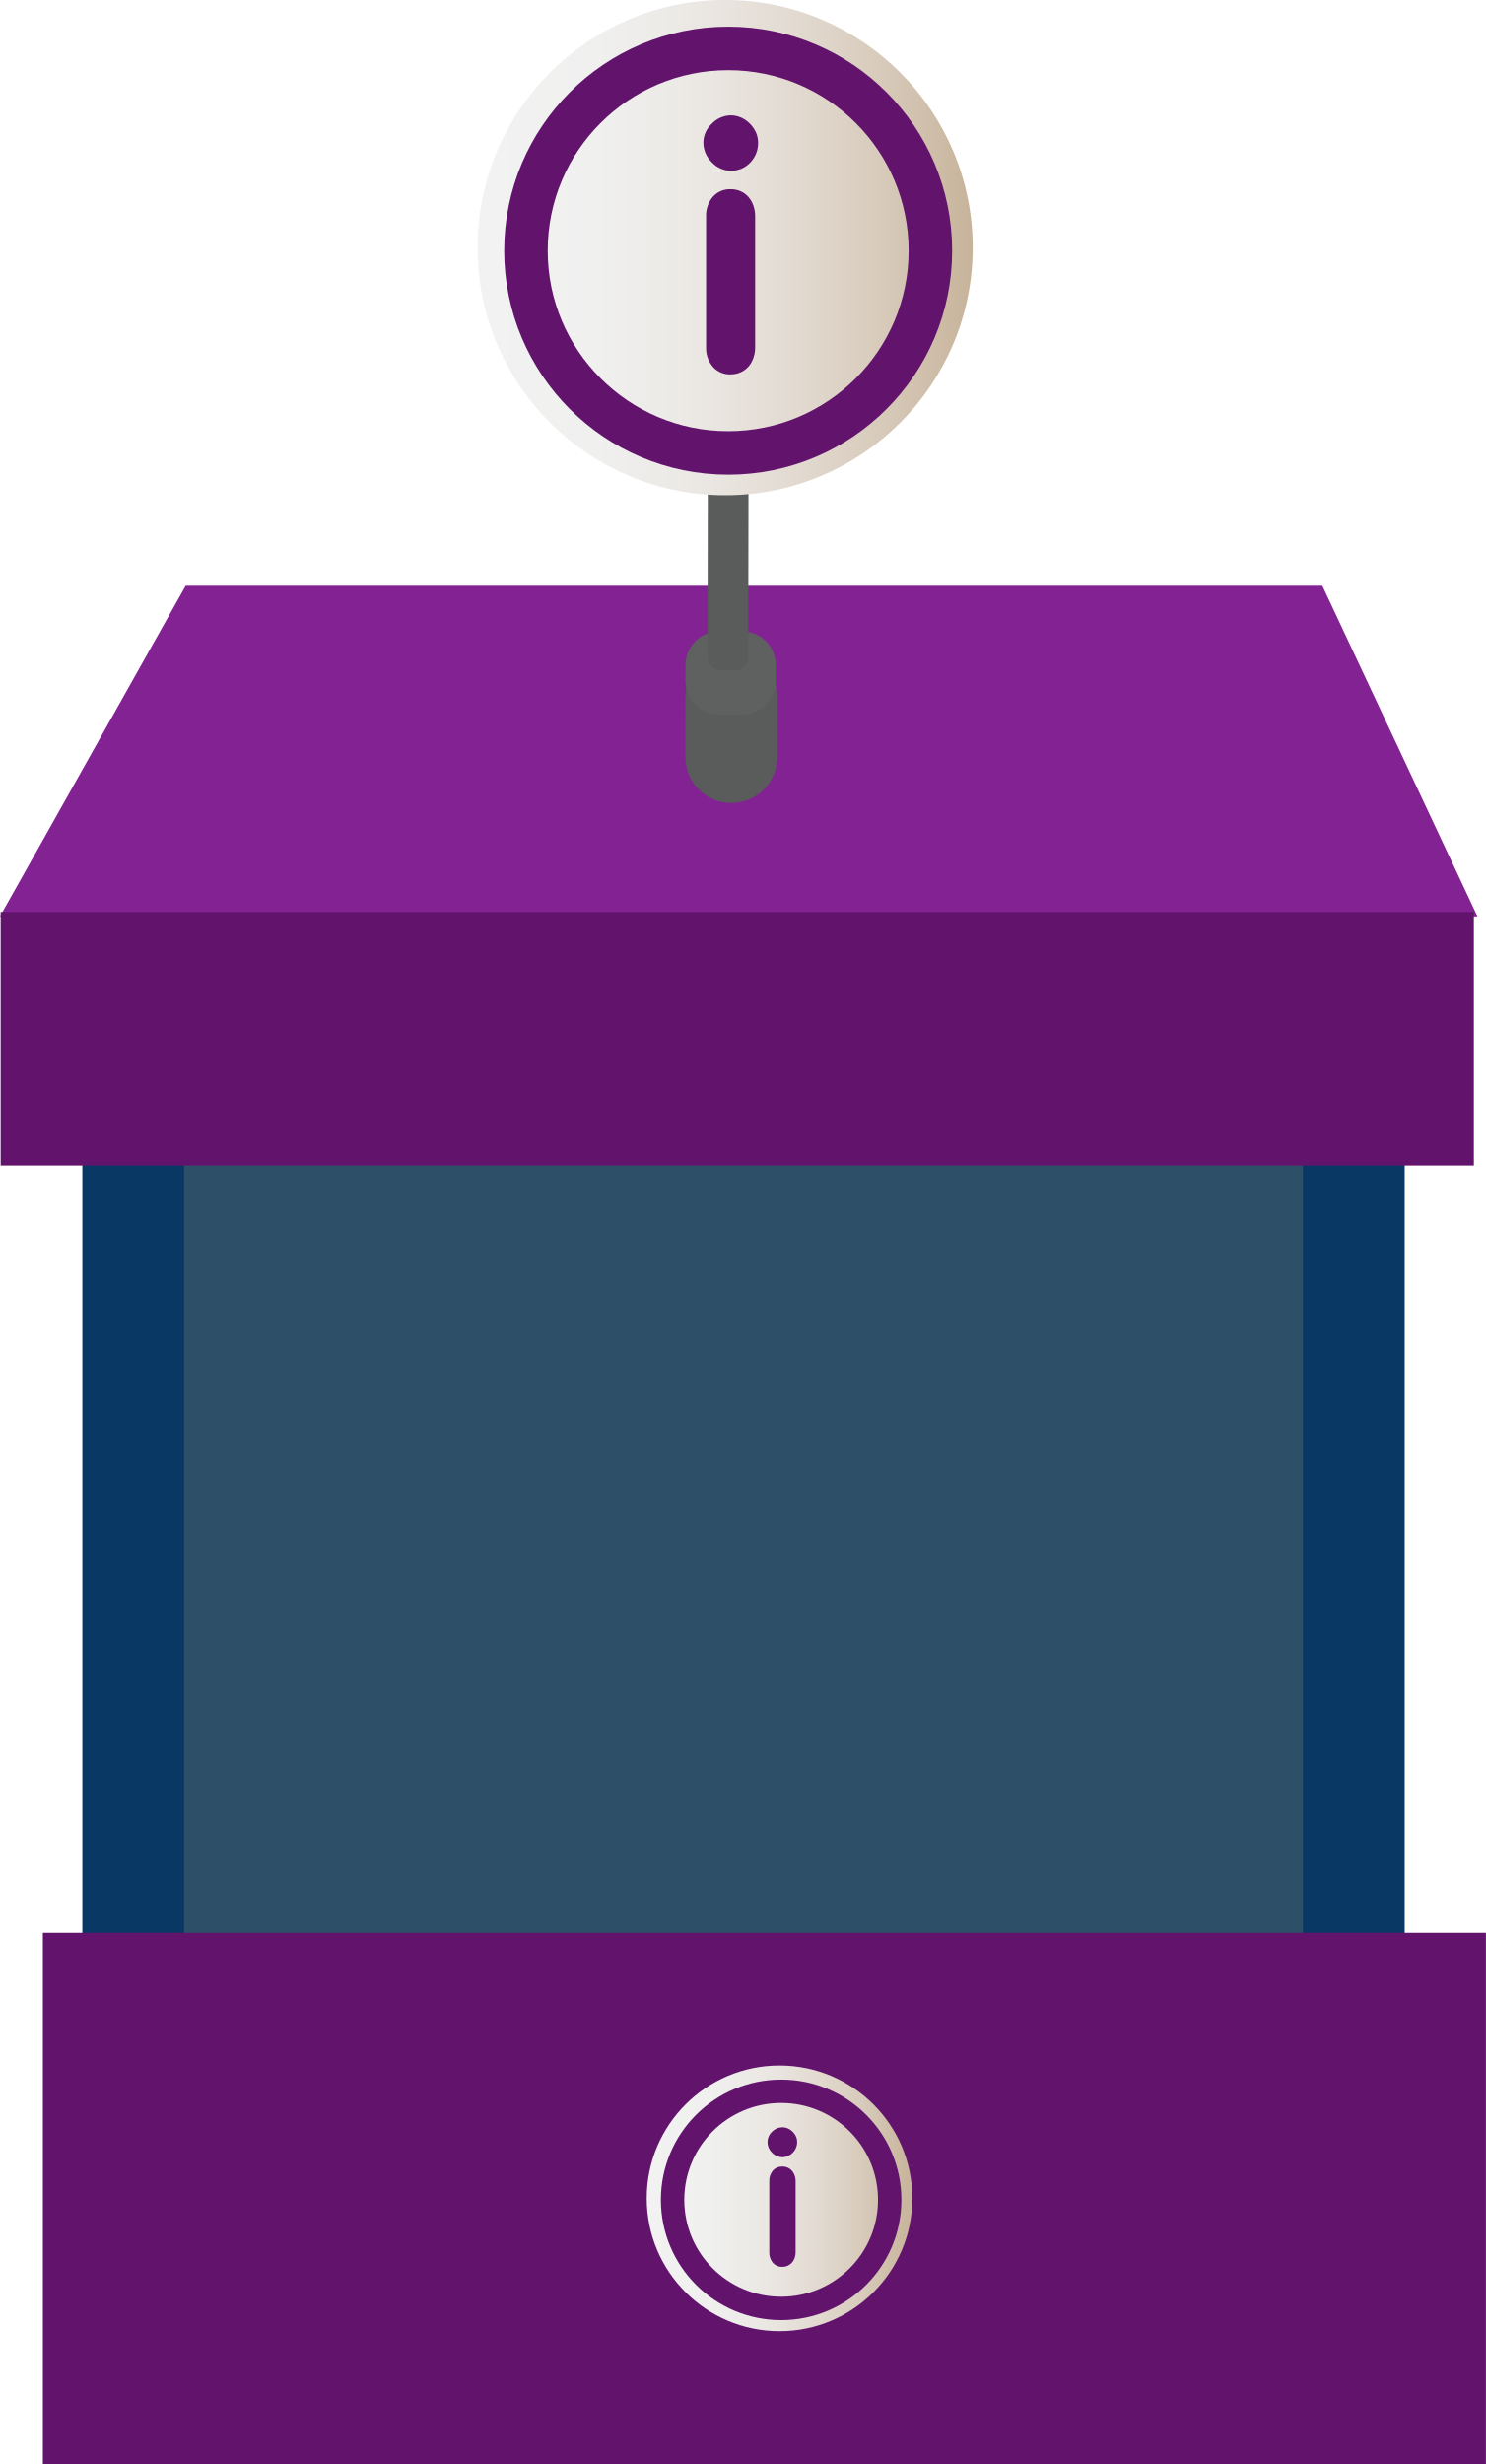
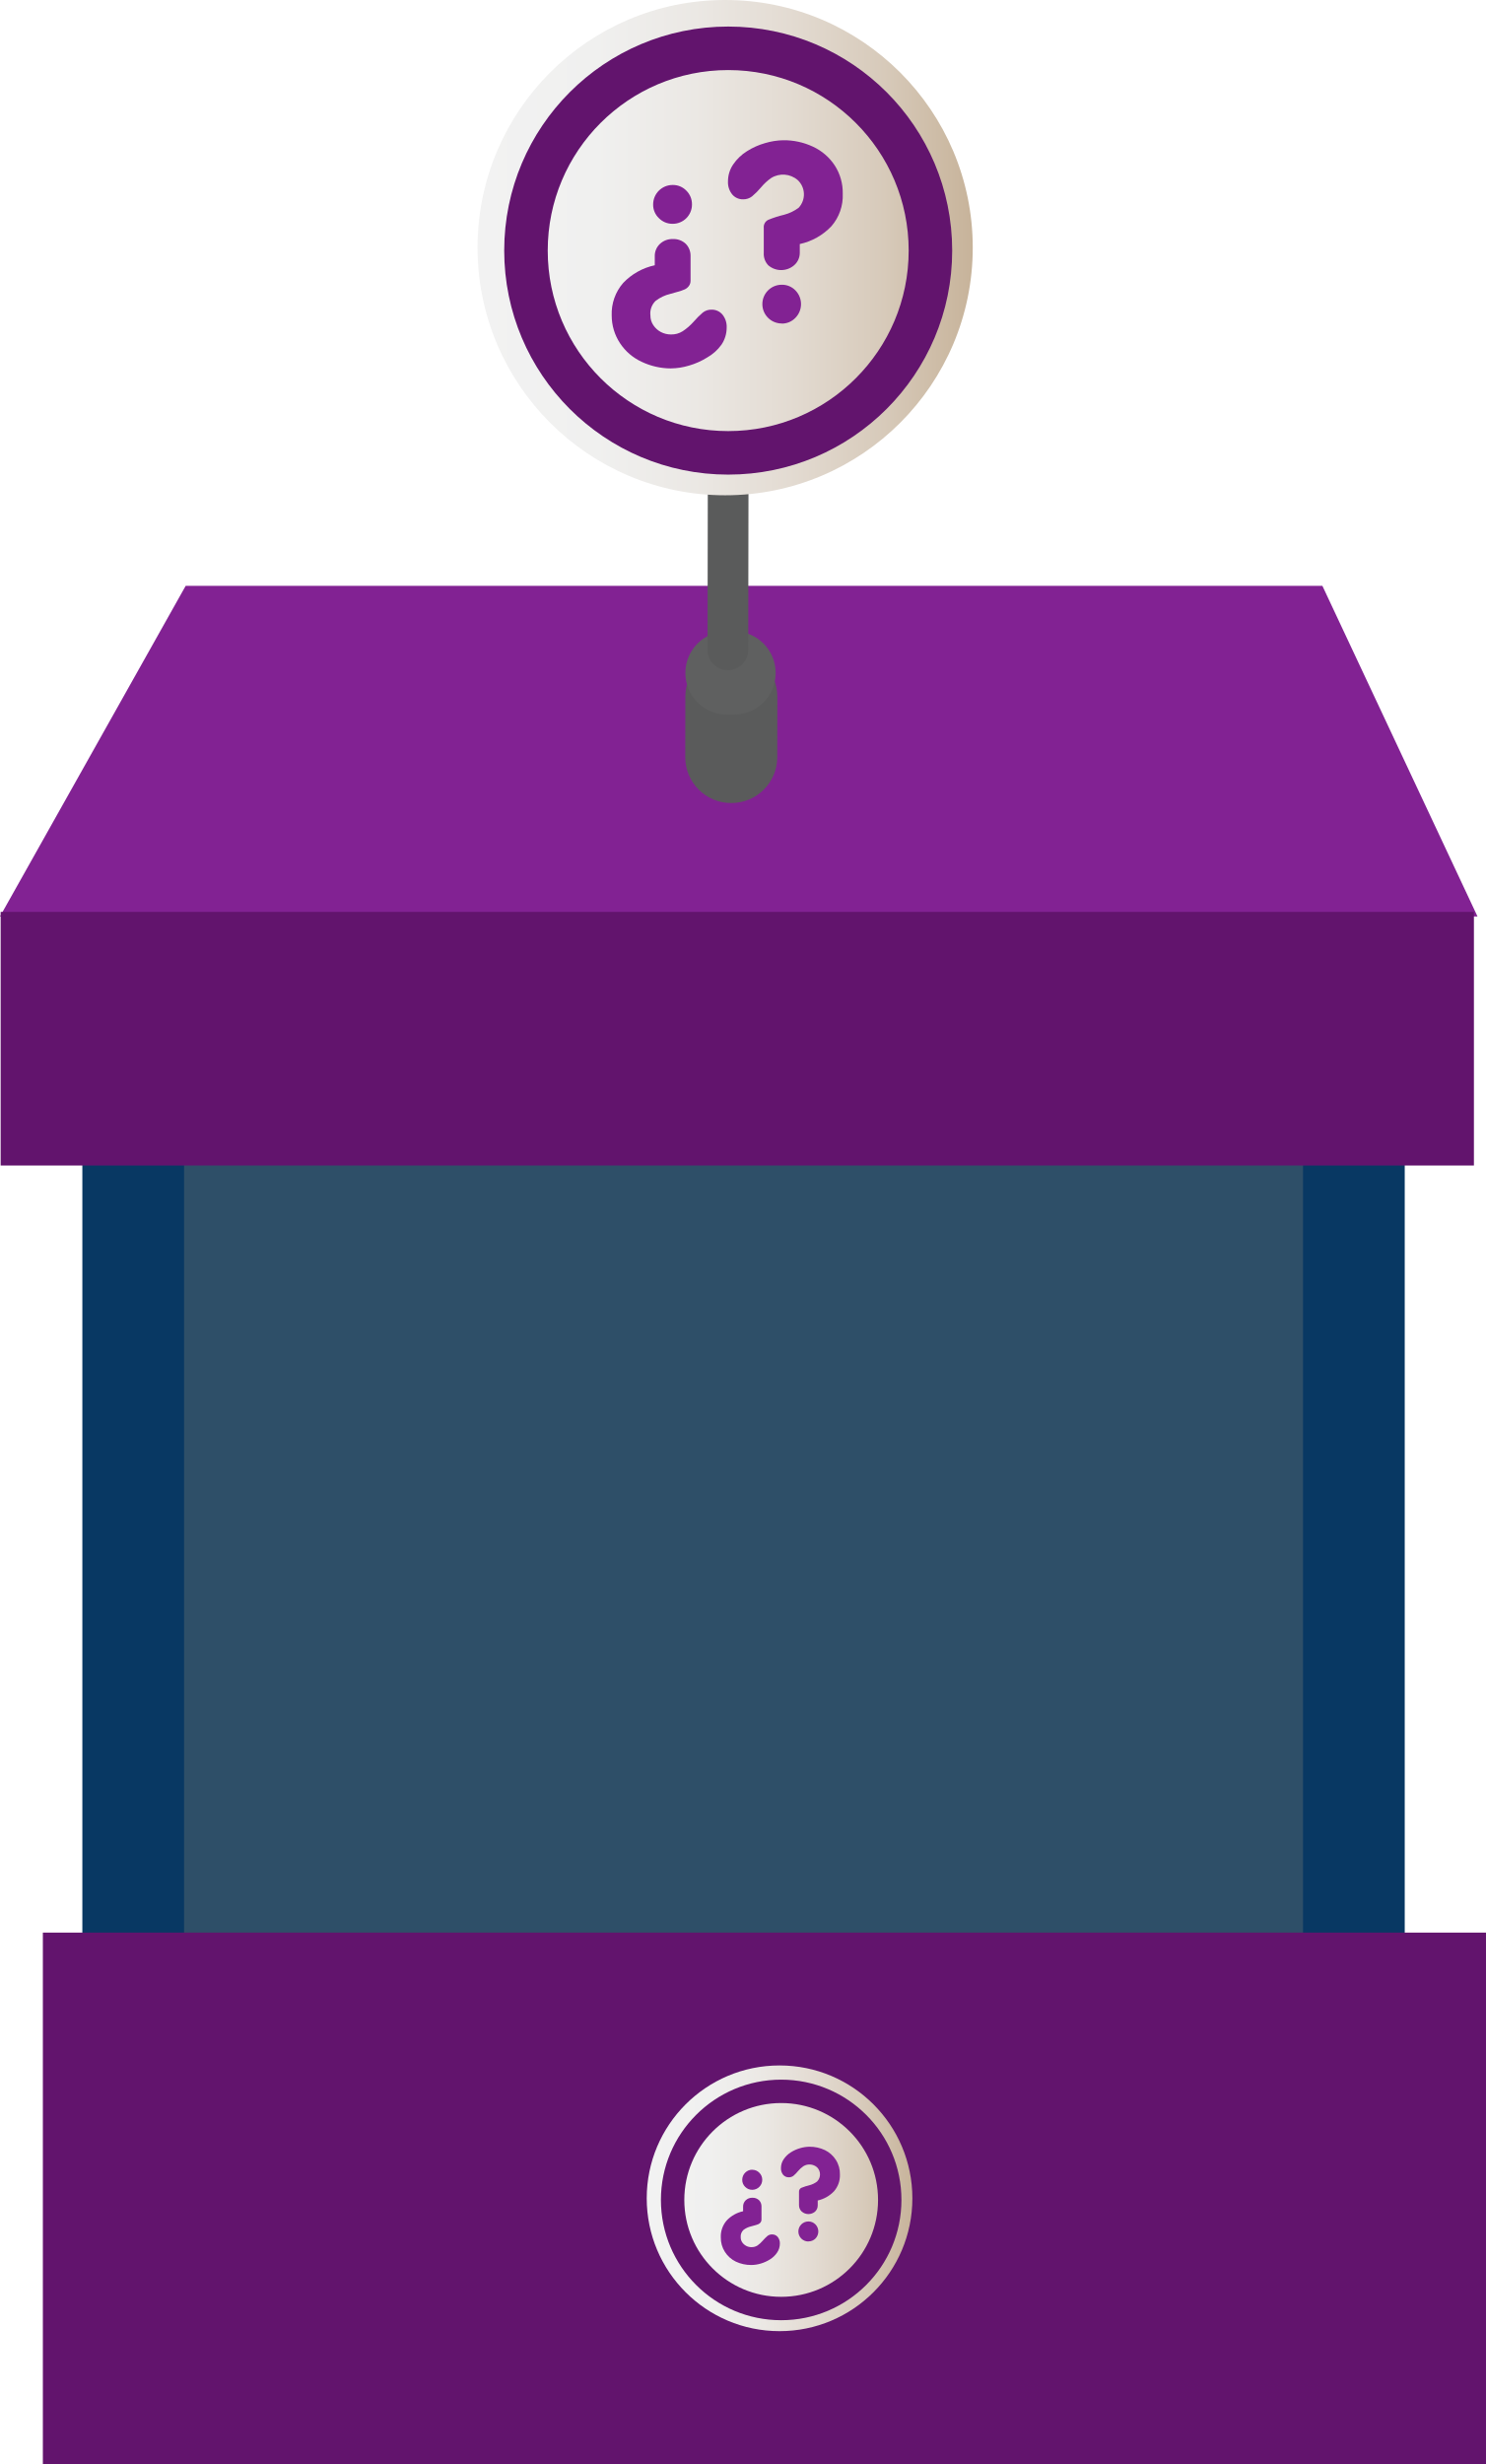
- <svg xmlns="http://www.w3.org/2000/svg" xmlns:xlink="http://www.w3.org/1999/xlink" viewBox="0 0 136.6 226.47">
+ <svg xmlns="http://www.w3.org/2000/svg" xmlns:xlink="http://www.w3.org/1999/xlink" viewBox="0 0 136.6 226.46">
  <defs>
    <style>.cls-1{fill:#2e4f68;}.cls-2{fill:#083863;}.cls-3{fill:#822293;}.cls-4{fill:#62146d;}.cls-5{fill:#5a5b5b;}.cls-6{fill:#5f6060;}.cls-7{fill:#c7c6c5;}.cls-8{fill:#b5b4b4;}.cls-9{fill:#424242;}.cls-10{fill:url(#Degradado_sin_nombre_5);}.cls-11,.cls-13{fill:none;stroke:#62146d;stroke-miterlimit:10;}.cls-11{stroke-width:4px;}.cls-12{fill:url(#Degradado_sin_nombre_5-2);}.cls-13{stroke-width:2.15px;}</style>
    <linearGradient id="Degradado_sin_nombre_5" x1="43.91" y1="22.76" x2="89.42" y2="22.76" gradientUnits="userSpaceOnUse">
      <stop offset="0" stop-color="#f2f2f2" />
      <stop offset="0.24" stop-color="#f0f0ef" />
      <stop offset="0.44" stop-color="#ebe8e4" />
      <stop offset="0.63" stop-color="#e3dbd2" />
      <stop offset="0.82" stop-color="#d7caba" />
      <stop offset="1" stop-color="#c7b39a" />
      <stop offset="1" stop-color="#c7b299" />
    </linearGradient>
-     <linearGradient id="Degradado_sin_nombre_5-2" x1="59.45" y1="202.05" x2="83.87" y2="202.05" xlink:href="#Degradado_sin_nombre_5" />
+     <linearGradient id="Degradado_sin_nombre_5-2" x1="59.45" y1="202.04" x2="83.87" y2="202.04" xlink:href="#Degradado_sin_nombre_5" />
  </defs>
  <g id="Capa_2" data-name="Capa 2">
-     <g id="Capa_8" data-name="Capa 8">
-       <rect class="cls-1" x="15.6" y="94.36" width="109.34" height="98.25" />
+     <g id="Capa_11" data-name="Capa 11">
+       <rect class="cls-1" x="15.6" y="94.36" width="109.34" height="98.24" />
      <rect class="cls-2" x="7.57" y="98.26" width="9.35" height="84.16" />
      <rect class="cls-2" x="119.78" y="98.26" width="9.35" height="84.16" />
      <polygon class="cls-3" points="121.56 53.84 100.75 53.84 75.51 53.84 60.08 53.84 37.4 53.84 17.07 53.84 0 84.23 21.04 84.23 21.04 84.23 22.21 84.23 52.6 84.23 82.99 84.23 83.22 84.23 114.55 84.23 114.55 84.23 135.82 84.23 121.56 53.84" />
-       <rect class="cls-4" x="3.94" y="177.62" width="132.66" height="48.85" />
-       <rect class="cls-4" x="0.06" y="83.82" width="135.43" height="23.31" />
-       <rect class="cls-5" x="60.24" y="62.58" width="13.99" height="8.46" rx="4.23" ry="4.23" transform="translate(0.32 133.94) rotate(-89.91)" />
-       <rect class="cls-6" x="63.33" y="57.7" width="7.65" height="8.3" rx="3.1" ry="3.1" transform="translate(5.21 128.91) rotate(-89.91)" />
-       <rect class="cls-5" x="51.48" y="44.28" width="30.91" height="3.74" rx="1.23" ry="1.23" transform="translate(20.68 113.02) rotate(-89.91)" />
+       <rect class="cls-4" x="3.94" y="177.62" width="132.66" height="48.84" />
+       <rect class="cls-4" x="0.06" y="83.81" width="135.43" height="23.31" />
+       <rect class="cls-5" x="63" y="59.81" width="8.46" height="13.99" rx="4.22" ry="4.22" transform="translate(0.1 -0.1) rotate(0.09)" />
+       <rect class="cls-6" x="63.01" y="58.02" width="8.3" height="7.65" rx="3.82" ry="3.82" transform="translate(0.09 -0.1) rotate(0.09)" />
+       <rect class="cls-5" x="65.07" y="30.7" width="3.74" height="30.91" rx="1.87" ry="1.87" transform="translate(133.8 92.4) rotate(-179.91)" />
      <ellipse class="cls-5" cx="66.63" cy="31.67" rx="6.83" ry="6.02" transform="translate(34.86 98.26) rotate(-89.91)" />
      <ellipse class="cls-7" cx="66.64" cy="29.4" rx="6.83" ry="6.02" transform="translate(37.14 95.99) rotate(-89.91)" />
      <ellipse class="cls-8" cx="66.64" cy="24.52" rx="6.83" ry="6.02" transform="translate(42.03 91.12) rotate(-89.91)" />
-       <ellipse class="cls-9" cx="66.48" cy="23.87" rx="4.88" ry="7.32" transform="translate(42.52 90.31) rotate(-89.91)" />
-       <ellipse class="cls-5" cx="66.48" cy="22.08" rx="4.88" ry="7.32" transform="translate(44.31 88.53) rotate(-89.91)" />
+       <ellipse class="cls-9" cx="66.48" cy="23.86" rx="4.88" ry="7.32" transform="translate(42.52 90.31) rotate(-89.91)" />
+       <ellipse class="cls-5" cx="66.48" cy="22.08" rx="4.88" ry="7.32" transform="matrix(0, -1, 1, 0, 44.31, 88.53)" />
      <circle class="cls-10" cx="66.66" cy="22.76" r="22.76" />
-       <circle class="cls-11" cx="66.94" cy="23.04" r="18.59" />
-       <path class="cls-4" d="M67.16,10.6a2.37,2.37,0,0,1,1.25.35,2.75,2.75,0,0,1,.93.93,2.27,2.27,0,0,1,.35,1.2A2.56,2.56,0,0,1,69,14.91a2.42,2.42,0,0,1-3.57,0,2.52,2.52,0,0,1-.77-1.81,2.35,2.35,0,0,1,.77-1.72A2.46,2.46,0,0,1,67.16,10.6ZM64.91,31.9v-12a2.63,2.63,0,0,1,.62-1.81,2.08,2.08,0,0,1,1.63-.7,2.2,2.2,0,0,1,1.17.31,2.17,2.17,0,0,1,.8.89,2.84,2.84,0,0,1,.29,1.31v12a2.84,2.84,0,0,1-.29,1.31,2.13,2.13,0,0,1-.81.89,2.22,2.22,0,0,1-1.16.31,2.08,2.08,0,0,1-1.63-.7A2.63,2.63,0,0,1,64.91,31.9Z" />
-       <circle class="cls-12" cx="71.66" cy="202.05" r="12.21" />
+       <circle class="cls-11" cx="66.94" cy="23.03" r="18.59" />
+       <circle class="cls-12" cx="71.66" cy="202.04" r="12.21" />
      <circle class="cls-13" cx="71.81" cy="202.19" r="9.98" />
-       <path class="cls-4" d="M71.92,195.52a1.27,1.27,0,0,1,.67.19,1.48,1.48,0,0,1,.5.5,1.22,1.22,0,0,1,.19.64,1.37,1.37,0,0,1-.4,1,1.3,1.3,0,0,1-1.91,0,1.35,1.35,0,0,1-.41-1,1.26,1.26,0,0,1,.41-.92A1.32,1.32,0,0,1,71.92,195.52ZM70.72,207V200.5a1.41,1.41,0,0,1,.33-1,1.11,1.11,0,0,1,.87-.37,1.18,1.18,0,0,1,.63.17,1.16,1.16,0,0,1,.43.48,1.52,1.52,0,0,1,.16.7V207a1.52,1.52,0,0,1-.16.7,1.15,1.15,0,0,1-.44.48,1.19,1.19,0,0,1-.62.17,1.11,1.11,0,0,1-.87-.37A1.41,1.41,0,0,1,70.72,207Z" />
+       <path class="cls-3" d="M70,202.79V204a.41.41,0,0,1-.08.25.52.52,0,0,1-.19.16,2.32,2.32,0,0,1-.36.12l-.33.09a1.85,1.85,0,0,0-.7.33.83.83,0,0,0-.25.68.8.8,0,0,0,.14.46,1,1,0,0,0,.36.32,1,1,0,0,0,.48.12,1,1,0,0,0,.56-.15,2.65,2.65,0,0,0,.49-.45,4.1,4.1,0,0,1,.43-.43.64.64,0,0,1,.42-.14.66.66,0,0,1,.52.23.92.92,0,0,1,.2.62,1.44,1.44,0,0,1-.25.81,2.11,2.11,0,0,1-.65.63,3.39,3.39,0,0,1-.86.39,3.12,3.12,0,0,1-.87.13,3.26,3.26,0,0,1-1.42-.31,2.47,2.47,0,0,1-1-.89,2.38,2.38,0,0,1-.38-1.34,2.23,2.23,0,0,1,.55-1.56,2.91,2.91,0,0,1,1.5-.84v-.42a.78.78,0,0,1,.24-.59.85.85,0,0,1,.61-.23.84.84,0,0,1,.62.23A.8.8,0,0,1,70,202.79Zm-.85-3.37a.88.88,0,0,1,.65.27.9.9,0,0,1,.27.65.92.92,0,0,1-.92.92.9.9,0,0,1-.65-.27.88.88,0,0,1-.27-.65.93.93,0,0,1,.93-.93Z" />
+       <path class="cls-3" d="M73.45,202.65v-1.19a.38.38,0,0,1,.21-.38,4.93,4.93,0,0,1,.75-.24,2,2,0,0,0,.7-.34.93.93,0,0,0,0-1.31,1.07,1.07,0,0,0-1.26-.1,2.45,2.45,0,0,0-.49.45,3.23,3.23,0,0,1-.42.43.67.67,0,0,1-.43.14.66.66,0,0,1-.52-.23.92.92,0,0,1-.2-.62,1.42,1.42,0,0,1,.25-.81,2.19,2.19,0,0,1,.65-.63,3.25,3.25,0,0,1,.87-.39,3.19,3.19,0,0,1,.86-.13,3.24,3.24,0,0,1,1.41.31,2.49,2.49,0,0,1,1,.89,2.38,2.38,0,0,1,.38,1.35,2.22,2.22,0,0,1-.54,1.54,2.94,2.94,0,0,1-1.5.85v.43a.78.78,0,0,1-.24.59.94.94,0,0,1-1.23,0A.79.79,0,0,1,73.45,202.65Zm.86,3.36a.92.92,0,1,1,0-1.84.88.88,0,0,1,.65.27.93.93,0,0,1,0,1.3A.88.88,0,0,1,74.31,206Z" />
+       <path class="cls-3" d="M63.48,23.51v2.28a.8.8,0,0,1-.15.49,1,1,0,0,1-.37.31,4.49,4.49,0,0,1-.7.24l-.64.18a3.57,3.57,0,0,0-1.35.64A1.6,1.6,0,0,0,59.79,29a1.55,1.55,0,0,0,.27.89,1.9,1.9,0,0,0,.7.63,2,2,0,0,0,.92.22,1.92,1.92,0,0,0,1.08-.3,5.12,5.12,0,0,0,1-.87,7.93,7.93,0,0,1,.84-.84,1.24,1.24,0,0,1,.81-.27,1.27,1.27,0,0,1,1,.45,1.77,1.77,0,0,1,.39,1.2,2.79,2.79,0,0,1-.48,1.57A4.08,4.08,0,0,1,65,32.86a6.56,6.56,0,0,1-1.66.74,6,6,0,0,1-1.68.26A6.3,6.3,0,0,1,59,33.26a4.78,4.78,0,0,1-2-1.71A4.61,4.61,0,0,1,56.23,29a4.3,4.3,0,0,1,1.06-3,5.63,5.63,0,0,1,2.9-1.62v-.82a1.51,1.51,0,0,1,.47-1.14,1.65,1.65,0,0,1,1.18-.45,1.62,1.62,0,0,1,1.2.44A1.55,1.55,0,0,1,63.48,23.51ZM61.84,17a1.7,1.7,0,0,1,1.26.53,1.74,1.74,0,0,1,.51,1.26,1.77,1.77,0,0,1-1.78,1.78,1.74,1.74,0,0,1-1.26-.52,1.69,1.69,0,0,1-.53-1.26A1.79,1.79,0,0,1,61.84,17Z" />
+       <path class="cls-3" d="M70.21,23.24V20.95a.74.74,0,0,1,.4-.74,9.53,9.53,0,0,1,1.46-.47,3.81,3.81,0,0,0,1.35-.65,1.8,1.8,0,0,0-.09-2.54,2.06,2.06,0,0,0-2.44-.19,4.74,4.74,0,0,0-.94.87,6.25,6.25,0,0,1-.82.82,1.29,1.29,0,0,1-.82.27,1.27,1.27,0,0,1-1-.45,1.77,1.77,0,0,1-.39-1.2,2.75,2.75,0,0,1,.48-1.56,4.23,4.23,0,0,1,1.26-1.21,6.27,6.27,0,0,1,1.68-.75A6.17,6.17,0,0,1,72,12.89a6.27,6.27,0,0,1,2.73.59,4.81,4.81,0,0,1,2,1.72,4.6,4.6,0,0,1,.74,2.6,4.28,4.28,0,0,1-1.05,3,5.67,5.67,0,0,1-2.9,1.63v.83A1.5,1.5,0,0,1,73,24.38a1.82,1.82,0,0,1-2.38,0A1.52,1.52,0,0,1,70.21,23.24Zm1.65,6.49a1.78,1.78,0,1,1,0-3.56,1.7,1.7,0,0,1,1.26.52,1.8,1.8,0,0,1,0,2.52A1.7,1.7,0,0,1,71.86,29.74Z" />
    </g>
  </g>
</svg>
